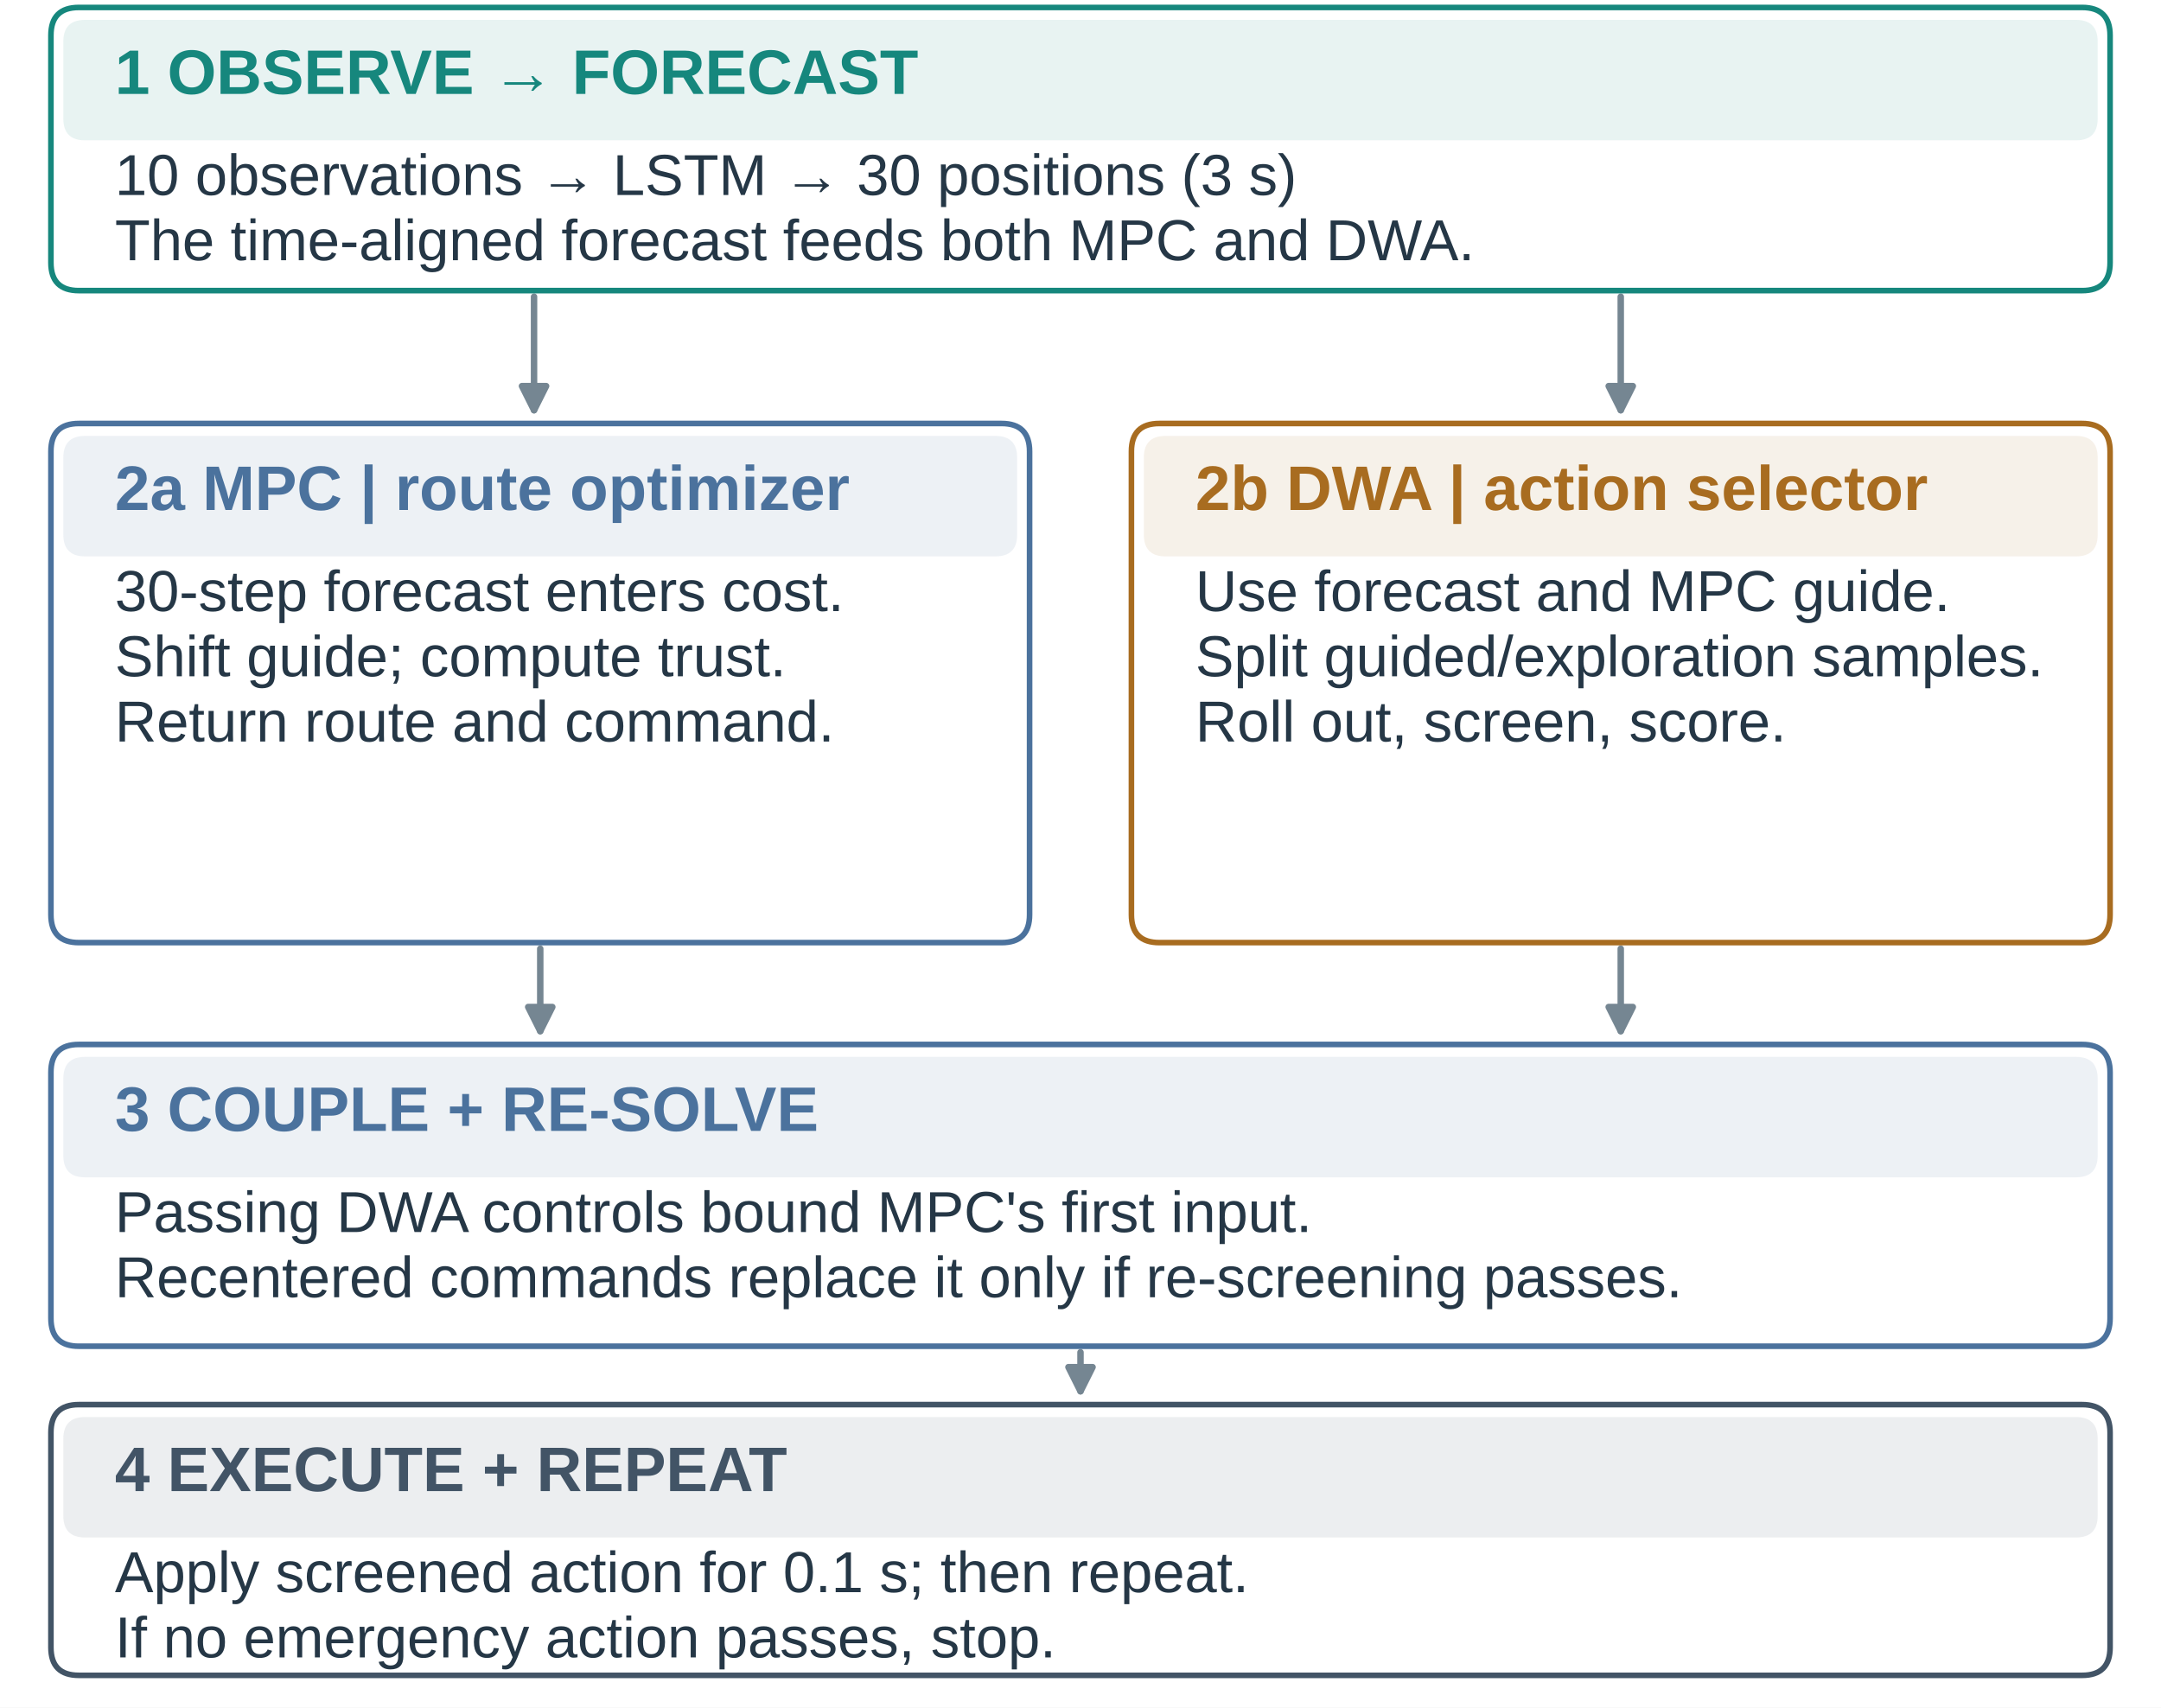
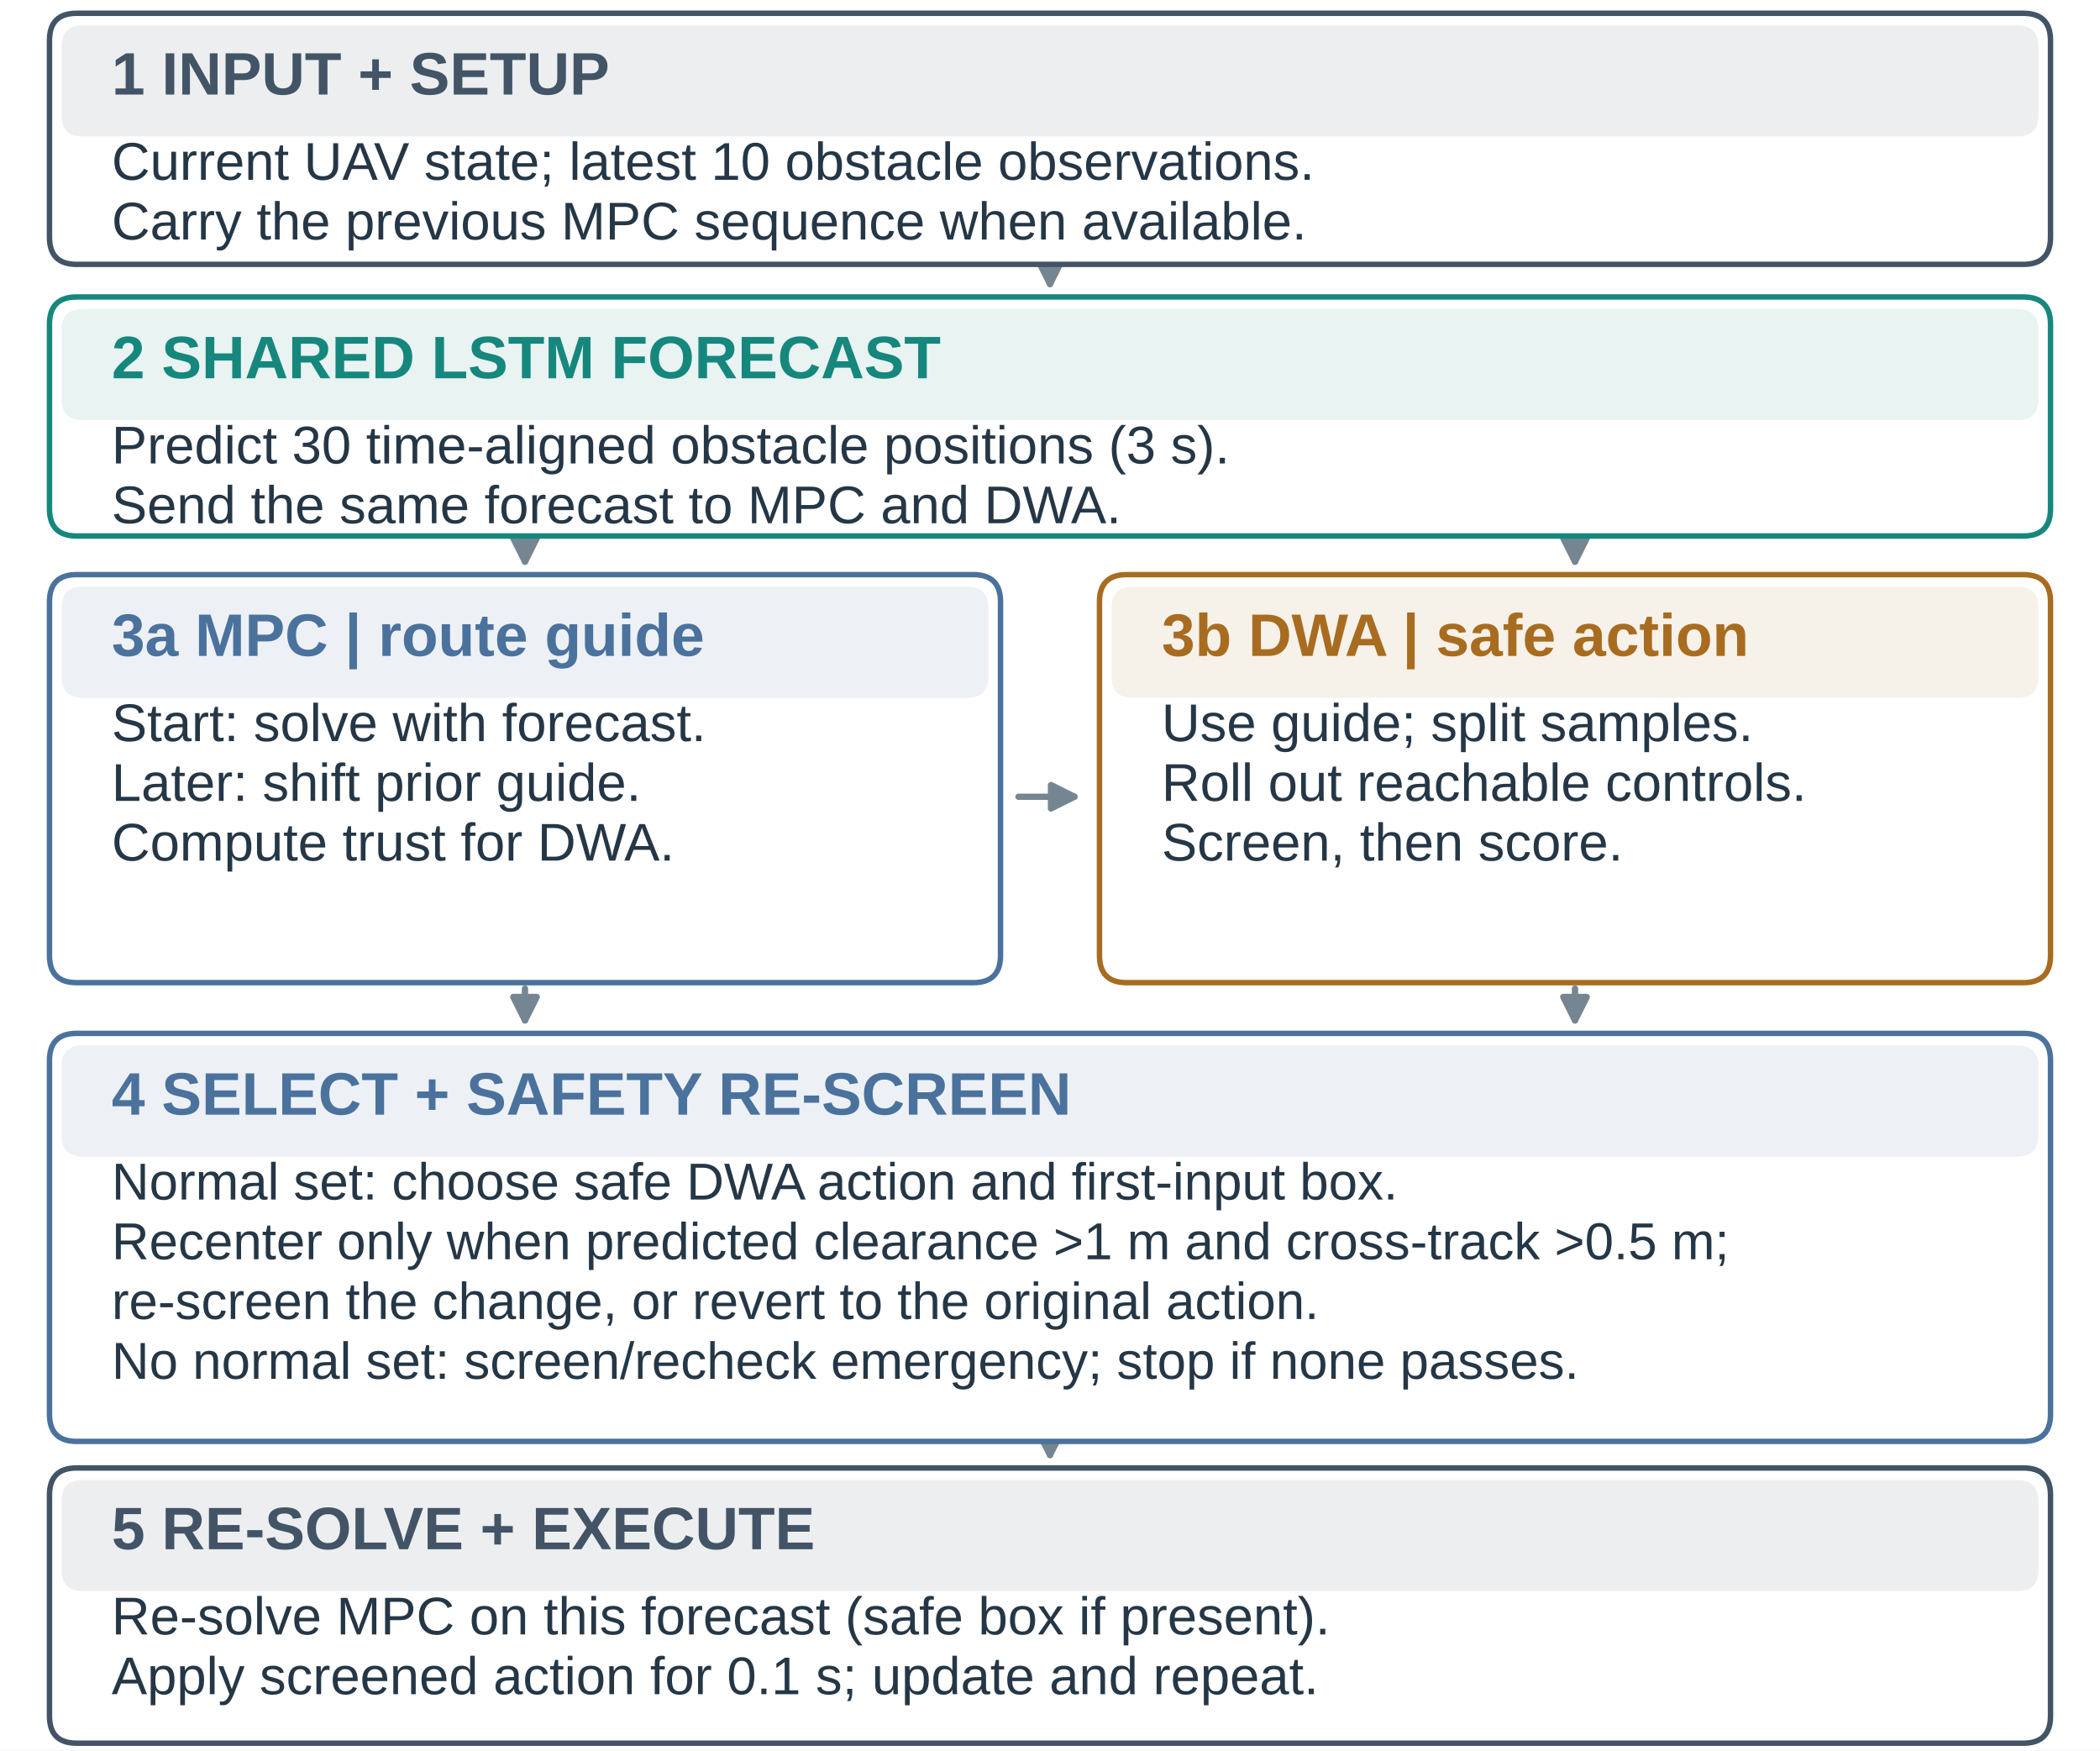
- <svg xmlns="http://www.w3.org/2000/svg" width="250.56pt" height="198pt" viewBox="0 0 250.56 198" version="1.1">
+ <svg xmlns="http://www.w3.org/2000/svg" width="250.56pt" height="208.8pt" viewBox="0 0 250.56 208.8" version="1.1">
  <defs>
    <style type="text/css">*{stroke-linejoin: round; stroke-linecap: butt}</style>
  </defs>
  <g id="figure_1">
    <g id="patch_1">
-       <path d="M 0 198  L 250.56 198  L 250.56 0  L 0 0  z " style="fill: #ffffff" />
+       <path d="M 0 208.8 L 250.56 208.8 L 250.56 0 L 0 0 z " style="fill: #ffffff" />
    </g>
    <g id="axes_1">
      <g id="patch_2">
-         <path d="M 61.92 34.4  Q 61.92 41.402 61.92 47.565  " style="fill: none; stroke: #758692; stroke-width: 0.75; stroke-linecap: round" />
-         <path d="M 63.32 44.765  L 61.92 47.565  L 60.52 44.765  z " style="fill: #758692; stroke: #758692; stroke-width: 0.75; stroke-linecap: round" />
+         <path d="M 125.28 32.243 Q 125.28 33.482 125.28 33.883 " style="fill: none; stroke: #758692; stroke-width: 0.75; stroke-linecap: round" />
+         <path d="M 126.68 31.083 L 125.28 33.883 L 123.88 31.083 z " style="fill: #758692; stroke: #758692; stroke-width: 0.75; stroke-linecap: round" />
      </g>
      <g id="patch_3">
-         <path d="M 187.92 34.4  Q 187.92 41.402 187.92 47.565  " style="fill: none; stroke: #758692; stroke-width: 0.75; stroke-linecap: round" />
-         <path d="M 189.32 44.765  L 187.92 47.565  L 186.52 44.765  z " style="fill: #758692; stroke: #758692; stroke-width: 0.75; stroke-linecap: round" />
+         <path d="M 62.64 64.64 Q 62.64 66.241 62.64 67.003 " style="fill: none; stroke: #758692; stroke-width: 0.75; stroke-linecap: round" />
+         <path d="M 64.04 64.203 L 62.64 67.003 L 61.24 64.203 z " style="fill: #758692; stroke: #758692; stroke-width: 0.75; stroke-linecap: round" />
      </g>
      <g id="patch_4">
-         <path d="M 62.64 110  Q 62.64 115.2 62.64 119.56  " style="fill: none; stroke: #758692; stroke-width: 0.75; stroke-linecap: round" />
-         <path d="M 64.04 116.76  L 62.64 119.56  L 61.24 116.76  z " style="fill: #758692; stroke: #758692; stroke-width: 0.75; stroke-linecap: round" />
+         <path d="M 187.92 64.64 Q 187.92 66.241 187.92 67.003 " style="fill: none; stroke: #758692; stroke-width: 0.75; stroke-linecap: round" />
+         <path d="M 189.32 64.203 L 187.92 67.003 L 186.52 64.203 z " style="fill: #758692; stroke: #758692; stroke-width: 0.75; stroke-linecap: round" />
      </g>
      <g id="patch_5">
-         <path d="M 187.92 110  Q 187.92 115.2 187.92 119.56  " style="fill: none; stroke: #758692; stroke-width: 0.75; stroke-linecap: round" />
-         <path d="M 189.32 116.76  L 187.92 119.56  L 186.52 116.76  z " style="fill: #758692; stroke: #758692; stroke-width: 0.75; stroke-linecap: round" />
+         <path d="M 121.52 95.04 Q 125.278 95.04 128.198 95.04 " style="fill: none; stroke: #758692; stroke-width: 0.75; stroke-linecap: round" />
+         <path d="M 125.398 93.64 L 128.198 95.04 L 125.398 96.44 z " style="fill: #758692; stroke: #758692; stroke-width: 0.75; stroke-linecap: round" />
      </g>
      <g id="patch_6">
-         <path d="M 125.28 156.797  Q 125.28 159.477 125.28 161.319  " style="fill: none; stroke: #758692; stroke-width: 0.75; stroke-linecap: round" />
-         <path d="M 126.68 158.519  L 125.28 161.319  L 123.88 158.519  z " style="fill: #758692; stroke: #758692; stroke-width: 0.75; stroke-linecap: round" />
+         <path d="M 62.64 117.924 Q 62.64 120.242 62.64 121.722 " style="fill: none; stroke: #758692; stroke-width: 0.75; stroke-linecap: round" />
+         <path d="M 64.04 118.922 L 62.64 121.722 L 61.24 118.922 z " style="fill: #758692; stroke: #758692; stroke-width: 0.75; stroke-linecap: round" />
      </g>
      <g id="patch_7">
-         <path d="M 9.144 33.696  L 241.416 33.696  Q 244.656 33.696 244.656 30.456  L 244.656 4.104  Q 244.656 0.864 241.416 0.864  L 9.144 0.864  Q 5.904 0.864 5.904 4.104  L 5.904 30.456  Q 5.904 33.696 9.144 33.696  z " clip-path="url(#p979107f6a8)" style="fill: #ffffff; stroke: #16877d; stroke-width: 0.65; stroke-linejoin: miter" />
+         <path d="M 187.92 117.924 Q 187.92 120.242 187.92 121.722 " style="fill: none; stroke: #758692; stroke-width: 0.75; stroke-linecap: round" />
+         <path d="M 189.32 118.922 L 187.92 121.722 L 186.52 118.922 z " style="fill: #758692; stroke: #758692; stroke-width: 0.75; stroke-linecap: round" />
      </g>
      <g id="patch_8">
-         <path d="M 9.864 16.272  L 240.696 16.272  Q 243.216 16.272 243.216 13.752  L 243.216 4.824  Q 243.216 2.304 240.696 2.304  L 9.864 2.304  Q 7.344 2.304 7.344 4.824  L 7.344 13.752  Q 7.344 16.272 9.864 16.272  z " clip-path="url(#p979107f6a8)" style="fill: #16877d; opacity: 0.1" />
+         <path d="M 125.28 172.64 Q 125.28 173.519 125.28 173.56 " style="fill: none; stroke: #758692; stroke-width: 0.75; stroke-linecap: round" />
+         <path d="M 126.68 170.76 L 125.28 173.56 L 123.88 170.76 z " style="fill: #758692; stroke: #758692; stroke-width: 0.75; stroke-linecap: round" />
      </g>
      <g id="patch_9">
-         <path d="M 9.144 109.296  L 116.136 109.296  Q 119.376 109.296 119.376 106.056  L 119.376 52.344  Q 119.376 49.104 116.136 49.104  L 9.144 49.104  Q 5.904 49.104 5.904 52.344  L 5.904 106.056  Q 5.904 109.296 9.144 109.296  z " clip-path="url(#p979107f6a8)" style="fill: #ffffff; stroke: #4b729d; stroke-width: 0.65; stroke-linejoin: miter" />
+         <path d="M 9.144 31.536 L 241.416 31.536 Q 244.656 31.536 244.656 28.296 L 244.656 4.824 Q 244.656 1.584 241.416 1.584 L 9.144 1.584 Q 5.904 1.584 5.904 4.824 L 5.904 28.296 Q 5.904 31.536 9.144 31.536 z " clip-path="url(#p1a49407092)" style="fill: #ffffff; stroke: #425466; stroke-width: 0.65; stroke-linejoin: miter" />
      </g>
      <g id="patch_10">
-         <path d="M 9.864 64.512  L 115.416 64.512  Q 117.936 64.512 117.936 61.992  L 117.936 53.064  Q 117.936 50.544 115.416 50.544  L 9.864 50.544  Q 7.344 50.544 7.344 53.064  L 7.344 61.992  Q 7.344 64.512 9.864 64.512  z " clip-path="url(#p979107f6a8)" style="fill: #4b729d; opacity: 0.1" />
+         <path d="M 9.864 16.272 L 240.696 16.272 Q 243.216 16.272 243.216 13.752 L 243.216 5.544 Q 243.216 3.024 240.696 3.024 L 9.864 3.024 Q 7.344 3.024 7.344 5.544 L 7.344 13.752 Q 7.344 16.272 9.864 16.272 z " clip-path="url(#p1a49407092)" style="fill: #425466; opacity: 0.1" />
      </g>
      <g id="patch_11">
-         <path d="M 134.424 109.296  L 241.416 109.296  Q 244.656 109.296 244.656 106.056  L 244.656 52.344  Q 244.656 49.104 241.416 49.104  L 134.424 49.104  Q 131.184 49.104 131.184 52.344  L 131.184 106.056  Q 131.184 109.296 134.424 109.296  z " clip-path="url(#p979107f6a8)" style="fill: #ffffff; stroke: #a86c20; stroke-width: 0.65; stroke-linejoin: miter" />
+         <path d="M 9.144 63.936 L 241.416 63.936 Q 244.656 63.936 244.656 60.696 L 244.656 38.664 Q 244.656 35.424 241.416 35.424 L 9.144 35.424 Q 5.904 35.424 5.904 38.664 L 5.904 60.696 Q 5.904 63.936 9.144 63.936 z " clip-path="url(#p1a49407092)" style="fill: #ffffff; stroke: #16877d; stroke-width: 0.65; stroke-linejoin: miter" />
      </g>
      <g id="patch_12">
-         <path d="M 135.144 64.512  L 240.696 64.512  Q 243.216 64.512 243.216 61.992  L 243.216 53.064  Q 243.216 50.544 240.696 50.544  L 135.144 50.544  Q 132.624 50.544 132.624 53.064  L 132.624 61.992  Q 132.624 64.512 135.144 64.512  z " clip-path="url(#p979107f6a8)" style="fill: #a86c20; opacity: 0.1" />
+         <path d="M 9.864 50.112 L 240.696 50.112 Q 243.216 50.112 243.216 47.592 L 243.216 39.384 Q 243.216 36.864 240.696 36.864 L 9.864 36.864 Q 7.344 36.864 7.344 39.384 L 7.344 47.592 Q 7.344 50.112 9.864 50.112 z " clip-path="url(#p1a49407092)" style="fill: #16877d; opacity: 0.1" />
      </g>
      <g id="patch_13">
-         <path d="M 9.144 156.096  L 241.416 156.096  Q 244.656 156.096 244.656 152.856  L 244.656 124.344  Q 244.656 121.104 241.416 121.104  L 9.144 121.104  Q 5.904 121.104 5.904 124.344  L 5.904 152.856  Q 5.904 156.096 9.144 156.096  z " clip-path="url(#p979107f6a8)" style="fill: #ffffff; stroke: #4b729d; stroke-width: 0.65; stroke-linejoin: miter" />
+         <path d="M 9.144 117.216 L 116.136 117.216 Q 119.376 117.216 119.376 113.976 L 119.376 71.784 Q 119.376 68.544 116.136 68.544 L 9.144 68.544 Q 5.904 68.544 5.904 71.784 L 5.904 113.976 Q 5.904 117.216 9.144 117.216 z " clip-path="url(#p1a49407092)" style="fill: #ffffff; stroke: #4b729d; stroke-width: 0.65; stroke-linejoin: miter" />
      </g>
      <g id="patch_14">
-         <path d="M 9.864 136.512  L 240.696 136.512  Q 243.216 136.512 243.216 133.992  L 243.216 125.064  Q 243.216 122.544 240.696 122.544  L 9.864 122.544  Q 7.344 122.544 7.344 125.064  L 7.344 133.992  Q 7.344 136.512 9.864 136.512  z " clip-path="url(#p979107f6a8)" style="fill: #4b729d; opacity: 0.1" />
+         <path d="M 9.864 83.232 L 115.416 83.232 Q 117.936 83.232 117.936 80.712 L 117.936 72.504 Q 117.936 69.984 115.416 69.984 L 9.864 69.984 Q 7.344 69.984 7.344 72.504 L 7.344 80.712 Q 7.344 83.232 9.864 83.232 z " clip-path="url(#p1a49407092)" style="fill: #4b729d; opacity: 0.1" />
      </g>
      <g id="patch_15">
-         <path d="M 9.144 194.256  L 241.416 194.256  Q 244.656 194.256 244.656 191.016  L 244.656 166.104  Q 244.656 162.864 241.416 162.864  L 9.144 162.864  Q 5.904 162.864 5.904 166.104  L 5.904 191.016  Q 5.904 194.256 9.144 194.256  z " clip-path="url(#p979107f6a8)" style="fill: #ffffff; stroke: #425466; stroke-width: 0.65; stroke-linejoin: miter" />
+         <path d="M 134.424 117.216 L 241.416 117.216 Q 244.656 117.216 244.656 113.976 L 244.656 71.784 Q 244.656 68.544 241.416 68.544 L 134.424 68.544 Q 131.184 68.544 131.184 71.784 L 131.184 113.976 Q 131.184 117.216 134.424 117.216 z " clip-path="url(#p1a49407092)" style="fill: #ffffff; stroke: #a86c20; stroke-width: 0.65; stroke-linejoin: miter" />
      </g>
      <g id="patch_16">
-         <path d="M 9.864 178.272  L 240.696 178.272  Q 243.216 178.272 243.216 175.752  L 243.216 166.824  Q 243.216 164.304 240.696 164.304  L 9.864 164.304  Q 7.344 164.304 7.344 166.824  L 7.344 175.752  Q 7.344 178.272 9.864 178.272  z " clip-path="url(#p979107f6a8)" style="fill: #425466; opacity: 0.1" />
+         <path d="M 135.144 83.232 L 240.696 83.232 Q 243.216 83.232 243.216 80.712 L 243.216 72.504 Q 243.216 69.984 240.696 69.984 L 135.144 69.984 Q 132.624 69.984 132.624 72.504 L 132.624 80.712 Q 132.624 83.232 135.144 83.232 z " clip-path="url(#p1a49407092)" style="fill: #a86c20; opacity: 0.1" />
+       </g>
+       <g id="patch_17">
+         <path d="M 9.144 171.936 L 241.416 171.936 Q 244.656 171.936 244.656 168.696 L 244.656 126.504 Q 244.656 123.264 241.416 123.264 L 9.144 123.264 Q 5.904 123.264 5.904 126.504 L 5.904 168.696 Q 5.904 171.936 9.144 171.936 z " clip-path="url(#p1a49407092)" style="fill: #ffffff; stroke: #4b729d; stroke-width: 0.65; stroke-linejoin: miter" />
+       </g>
+       <g id="patch_18">
+         <path d="M 9.864 137.952 L 240.696 137.952 Q 243.216 137.952 243.216 135.432 L 243.216 127.224 Q 243.216 124.704 240.696 124.704 L 9.864 124.704 Q 7.344 124.704 7.344 127.224 L 7.344 135.432 Q 7.344 137.952 9.864 137.952 z " clip-path="url(#p1a49407092)" style="fill: #4b729d; opacity: 0.1" />
+       </g>
+       <g id="patch_19">
+         <path d="M 9.144 207.936 L 241.416 207.936 Q 244.656 207.936 244.656 204.696 L 244.656 178.344 Q 244.656 175.104 241.416 175.104 L 9.144 175.104 Q 5.904 175.104 5.904 178.344 L 5.904 204.696 Q 5.904 207.936 9.144 207.936 z " clip-path="url(#p1a49407092)" style="fill: #ffffff; stroke: #425466; stroke-width: 0.65; stroke-linejoin: miter" />
+       </g>
+       <g id="patch_20">
+         <path d="M 9.864 189.792 L 240.696 189.792 Q 243.216 189.792 243.216 187.272 L 243.216 179.064 Q 243.216 176.544 240.696 176.544 L 9.864 176.544 Q 7.344 176.544 7.344 179.064 L 7.344 187.272 Q 7.344 189.792 9.864 189.792 z " clip-path="url(#p1a49407092)" style="fill: #425466; opacity: 0.1" />
      </g>
      <g id="text_1">
-         <text style="font-weight: 700; font-size: 7.3px; font-family: 'Arial', 'Helvetica', 'DejaVu Sans', sans-serif; text-anchor: start; fill: #16877d" x="13.32" y="10.889" transform="rotate(-0 13.32 10.88916)">1  OBSERVE → FORECAST</text>
+         <text style="font-weight: 700; font-size: 7.15px; font-family: 'Arial', 'Helvetica', 'DejaVu Sans', sans-serif; text-anchor: start; fill: #425466" x="13.32" y="11.282" transform="rotate(-0 13.32 11.28234)">1  INPUT + SETUP</text>
      </g>
      <g id="text_2">
-         <text style="font-size: 6.7px; font-family: 'Arial', 'Helvetica', 'DejaVu Sans', sans-serif; text-anchor: start; fill: #253746" x="13.32" y="22.614" transform="rotate(-0 13.32 22.61382)">10 observations → LSTM → 30 positions (3 s)</text>
+         <text style="font-size: 6.35px; font-family: 'Arial', 'Helvetica', 'DejaVu Sans', sans-serif; text-anchor: start; fill: #253746" x="13.32" y="21.443" transform="rotate(-0 13.32 21.44331)">Current UAV state; latest 10 obstacle observations.</text>
      </g>
      <g id="text_3">
-         <text style="font-size: 6.7px; font-family: 'Arial', 'Helvetica', 'DejaVu Sans', sans-serif; text-anchor: start; fill: #253746" x="13.32" y="30.174" transform="rotate(-0 13.32 30.17382)">The time-aligned forecast feeds both MPC and DWA.</text>
+         <text style="font-size: 6.35px; font-family: 'Arial', 'Helvetica', 'DejaVu Sans', sans-serif; text-anchor: start; fill: #253746" x="13.32" y="28.571" transform="rotate(-0 13.32 28.57125)">Carry the previous MPC sequence when available.</text>
      </g>
      <g id="text_4">
-         <text style="font-weight: 700; font-size: 7.3px; font-family: 'Arial', 'Helvetica', 'DejaVu Sans', sans-serif; text-anchor: start; fill: #4b729d" x="13.32" y="59.129" transform="rotate(-0 13.32 59.12909)">2a  MPC | route optimizer</text>
+         <text style="font-weight: 700; font-size: 7.15px; font-family: 'Arial', 'Helvetica', 'DejaVu Sans', sans-serif; text-anchor: start; fill: #16877d" x="13.32" y="45.122" transform="rotate(-0 13.32 45.12234)">2  SHARED LSTM FORECAST</text>
      </g>
      <g id="text_5">
-         <text style="font-size: 6.7px; font-family: 'Arial', 'Helvetica', 'DejaVu Sans', sans-serif; text-anchor: start; fill: #253746" x="13.32" y="70.854" transform="rotate(-0 13.32 70.85389)">30-step forecast enters cost.</text>
+         <text style="font-size: 6.35px; font-family: 'Arial', 'Helvetica', 'DejaVu Sans', sans-serif; text-anchor: start; fill: #253746" x="13.32" y="55.283" transform="rotate(-0 13.32 55.28325)">Predict 30 time-aligned obstacle positions (3 s).</text>
      </g>
      <g id="text_6">
-         <text style="font-size: 6.7px; font-family: 'Arial', 'Helvetica', 'DejaVu Sans', sans-serif; text-anchor: start; fill: #253746" x="13.32" y="78.414" transform="rotate(-0 13.32 78.41382)">Shift guide; compute trust.</text>
+         <text style="font-size: 6.35px; font-family: 'Arial', 'Helvetica', 'DejaVu Sans', sans-serif; text-anchor: start; fill: #253746" x="13.32" y="62.411" transform="rotate(-0 13.32 62.41131)">Send the same forecast to MPC and DWA.</text>
      </g>
      <g id="text_7">
-         <text style="font-size: 6.7px; font-family: 'Arial', 'Helvetica', 'DejaVu Sans', sans-serif; text-anchor: start; fill: #253746" x="13.32" y="85.974" transform="rotate(-0 13.32 85.97389)">Return route and command.</text>
+         <text style="font-weight: 700; font-size: 7.15px; font-family: 'Arial', 'Helvetica', 'DejaVu Sans', sans-serif; text-anchor: start; fill: #4b729d" x="13.32" y="78.242" transform="rotate(-0 13.32 78.24227)">3a  MPC | route guide</text>
      </g>
      <g id="text_8">
-         <text style="font-weight: 700; font-size: 7.3px; font-family: 'Arial', 'Helvetica', 'DejaVu Sans', sans-serif; text-anchor: start; fill: #a86c20" x="138.6" y="59.129" transform="rotate(-0 138.6 59.12909)">2b  DWA | action selector</text>
+         <text style="font-size: 6.35px; font-family: 'Arial', 'Helvetica', 'DejaVu Sans', sans-serif; text-anchor: start; fill: #253746" x="13.32" y="88.403" transform="rotate(-0 13.32 88.40331)">Start: solve with forecast.</text>
      </g>
      <g id="text_9">
-         <text style="font-size: 6.7px; font-family: 'Arial', 'Helvetica', 'DejaVu Sans', sans-serif; text-anchor: start; fill: #253746" x="138.6" y="70.854" transform="rotate(-0 138.6 70.85382)">Use forecast and MPC guide.</text>
+         <text style="font-size: 6.35px; font-family: 'Arial', 'Helvetica', 'DejaVu Sans', sans-serif; text-anchor: start; fill: #253746" x="13.32" y="95.531" transform="rotate(-0 13.32 95.53125)">Later: shift prior guide.</text>
      </g>
      <g id="text_10">
-         <text style="font-size: 6.7px; font-family: 'Arial', 'Helvetica', 'DejaVu Sans', sans-serif; text-anchor: start; fill: #253746" x="138.6" y="78.414" transform="rotate(-0 138.6 78.41382)">Split guided/exploration samples.</text>
+         <text style="font-size: 6.35px; font-family: 'Arial', 'Helvetica', 'DejaVu Sans', sans-serif; text-anchor: start; fill: #253746" x="13.32" y="102.659" transform="rotate(-0 13.32 102.6593)">Compute trust for DWA.</text>
      </g>
      <g id="text_11">
-         <text style="font-size: 6.7px; font-family: 'Arial', 'Helvetica', 'DejaVu Sans', sans-serif; text-anchor: start; fill: #253746" x="138.6" y="85.974" transform="rotate(-0 138.6 85.97389)">Roll out, screen, score.</text>
+         <text style="font-weight: 700; font-size: 7.15px; font-family: 'Arial', 'Helvetica', 'DejaVu Sans', sans-serif; text-anchor: start; fill: #a86c20" x="138.6" y="78.242" transform="rotate(-0 138.6 78.24227)">3b  DWA | safe action</text>
      </g>
      <g id="text_12">
-         <text style="font-weight: 700; font-size: 7.3px; font-family: 'Arial', 'Helvetica', 'DejaVu Sans', sans-serif; text-anchor: start; fill: #4b729d" x="13.32" y="131.129" transform="rotate(-0 13.32 131.1292)">3  COUPLE + RE-SOLVE</text>
+         <text style="font-size: 6.35px; font-family: 'Arial', 'Helvetica', 'DejaVu Sans', sans-serif; text-anchor: start; fill: #253746" x="138.6" y="88.403" transform="rotate(-0 138.6 88.40325)">Use guide; split samples.</text>
      </g>
      <g id="text_13">
-         <text style="font-size: 6.7px; font-family: 'Arial', 'Helvetica', 'DejaVu Sans', sans-serif; text-anchor: start; fill: #253746" x="13.32" y="142.854" transform="rotate(-0 13.32 142.8538)">Passing DWA controls bound MPC's first input.</text>
+         <text style="font-size: 6.35px; font-family: 'Arial', 'Helvetica', 'DejaVu Sans', sans-serif; text-anchor: start; fill: #253746" x="138.6" y="95.531" transform="rotate(-0 138.6 95.53131)">Roll out reachable controls.</text>
      </g>
      <g id="text_14">
-         <text style="font-size: 6.7px; font-family: 'Arial', 'Helvetica', 'DejaVu Sans', sans-serif; text-anchor: start; fill: #253746" x="13.32" y="150.414" transform="rotate(-0 13.32 150.4138)">Recentered commands replace it only if re-screening passes.</text>
+         <text style="font-size: 6.35px; font-family: 'Arial', 'Helvetica', 'DejaVu Sans', sans-serif; text-anchor: start; fill: #253746" x="138.6" y="102.659" transform="rotate(-0 138.6 102.6593)">Screen, then score.</text>
      </g>
      <g id="text_15">
-         <text style="font-weight: 700; font-size: 7.3px; font-family: 'Arial', 'Helvetica', 'DejaVu Sans', sans-serif; text-anchor: start; fill: #425466" x="13.32" y="172.889" transform="rotate(-0 13.32 172.8892)">4  EXECUTE + REPEAT</text>
+         <text style="font-weight: 700; font-size: 7.15px; font-family: 'Arial', 'Helvetica', 'DejaVu Sans', sans-serif; text-anchor: start; fill: #4b729d" x="13.32" y="132.962" transform="rotate(-0 13.32 132.9623)">4  SELECT + SAFETY RE-SCREEN</text>
      </g>
      <g id="text_16">
-         <text style="font-size: 6.7px; font-family: 'Arial', 'Helvetica', 'DejaVu Sans', sans-serif; text-anchor: start; fill: #253746" x="13.32" y="184.614" transform="rotate(-0 13.32 184.6138)">Apply screened action for 0.1 s; then repeat.</text>
+         <text style="font-size: 6.2px; font-family: 'Arial', 'Helvetica', 'DejaVu Sans', sans-serif; text-anchor: start; fill: #253746" x="13.32" y="143.084" transform="rotate(-0 13.32 143.0845)">Normal set: choose safe DWA action and first-input box.</text>
      </g>
      <g id="text_17">
-         <text style="font-size: 6.7px; font-family: 'Arial', 'Helvetica', 'DejaVu Sans', sans-serif; text-anchor: start; fill: #253746" x="13.32" y="192.174" transform="rotate(-0 13.32 192.1738)">If no emergency action passes, stop.</text>
+         <text style="font-size: 6.2px; font-family: 'Arial', 'Helvetica', 'DejaVu Sans', sans-serif; text-anchor: start; fill: #253746" x="13.32" y="150.212" transform="rotate(-0 13.32 150.2124)">Recenter only when predicted clearance &gt;1 m and cross-track &gt;0.5 m;</text>
+       </g>
+       <g id="text_18">
+         <text style="font-size: 6.2px; font-family: 'Arial', 'Helvetica', 'DejaVu Sans', sans-serif; text-anchor: start; fill: #253746" x="13.32" y="157.34" transform="rotate(-0 13.32 157.3404)">re-screen the change, or revert to the original action.</text>
+       </g>
+       <g id="text_19">
+         <text style="font-size: 6.2px; font-family: 'Arial', 'Helvetica', 'DejaVu Sans', sans-serif; text-anchor: start; fill: #253746" x="13.32" y="164.468" transform="rotate(-0 13.32 164.4684)">No normal set: screen/recheck emergency; stop if none passes.</text>
+       </g>
+       <g id="text_20">
+         <text style="font-weight: 700; font-size: 7.15px; font-family: 'Arial', 'Helvetica', 'DejaVu Sans', sans-serif; text-anchor: start; fill: #425466" x="13.32" y="184.802" transform="rotate(-0 13.32 184.8023)">5  RE-SOLVE + EXECUTE</text>
+       </g>
+       <g id="text_21">
+         <text style="font-size: 6.35px; font-family: 'Arial', 'Helvetica', 'DejaVu Sans', sans-serif; text-anchor: start; fill: #253746" x="13.32" y="194.963" transform="rotate(-0 13.32 194.9632)">Re-solve MPC on this forecast (safe box if present).</text>
+       </g>
+       <g id="text_22">
+         <text style="font-size: 6.35px; font-family: 'Arial', 'Helvetica', 'DejaVu Sans', sans-serif; text-anchor: start; fill: #253746" x="13.32" y="202.091" transform="rotate(-0 13.32 202.0912)">Apply screened action for 0.1 s; update and repeat.</text>
      </g>
    </g>
  </g>
  <defs>
-     <clipPath id="p979107f6a8">
-       <rect x="0" y="0" width="250.56" height="198" />
+     <clipPath id="p1a49407092">
+       <rect x="0" y="0" width="250.56" height="208.8" />
    </clipPath>
  </defs>
</svg>
